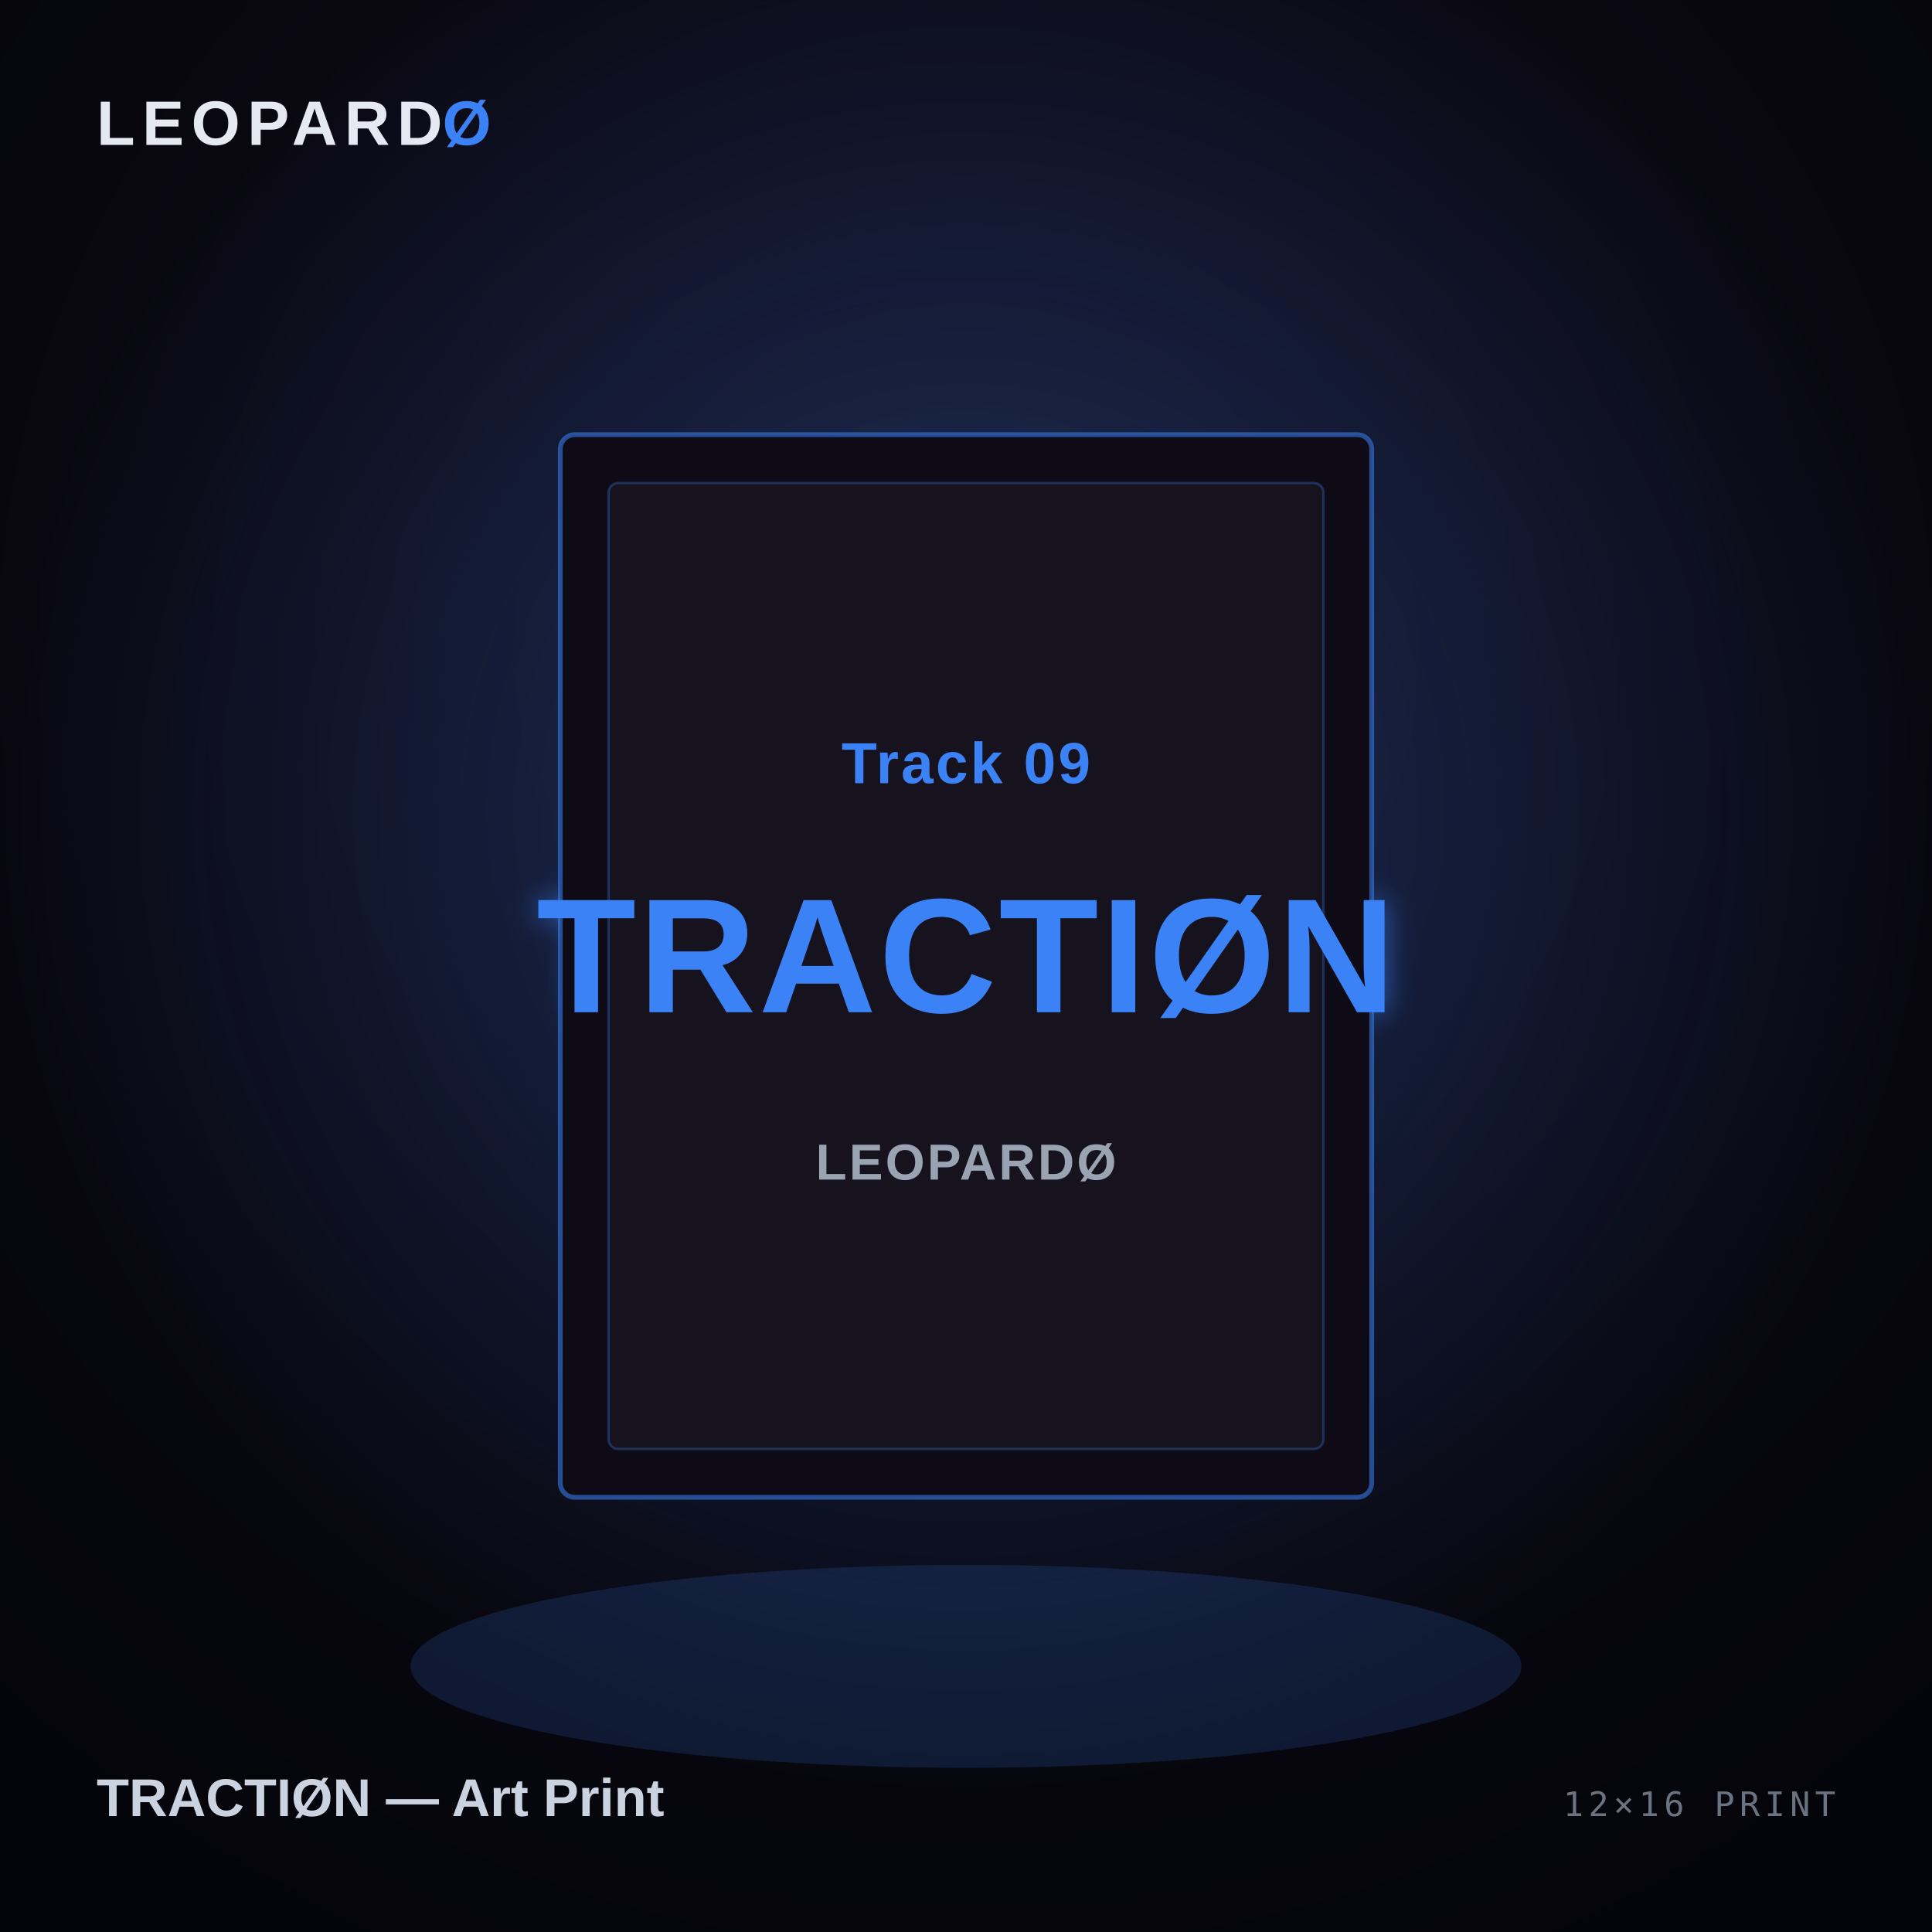
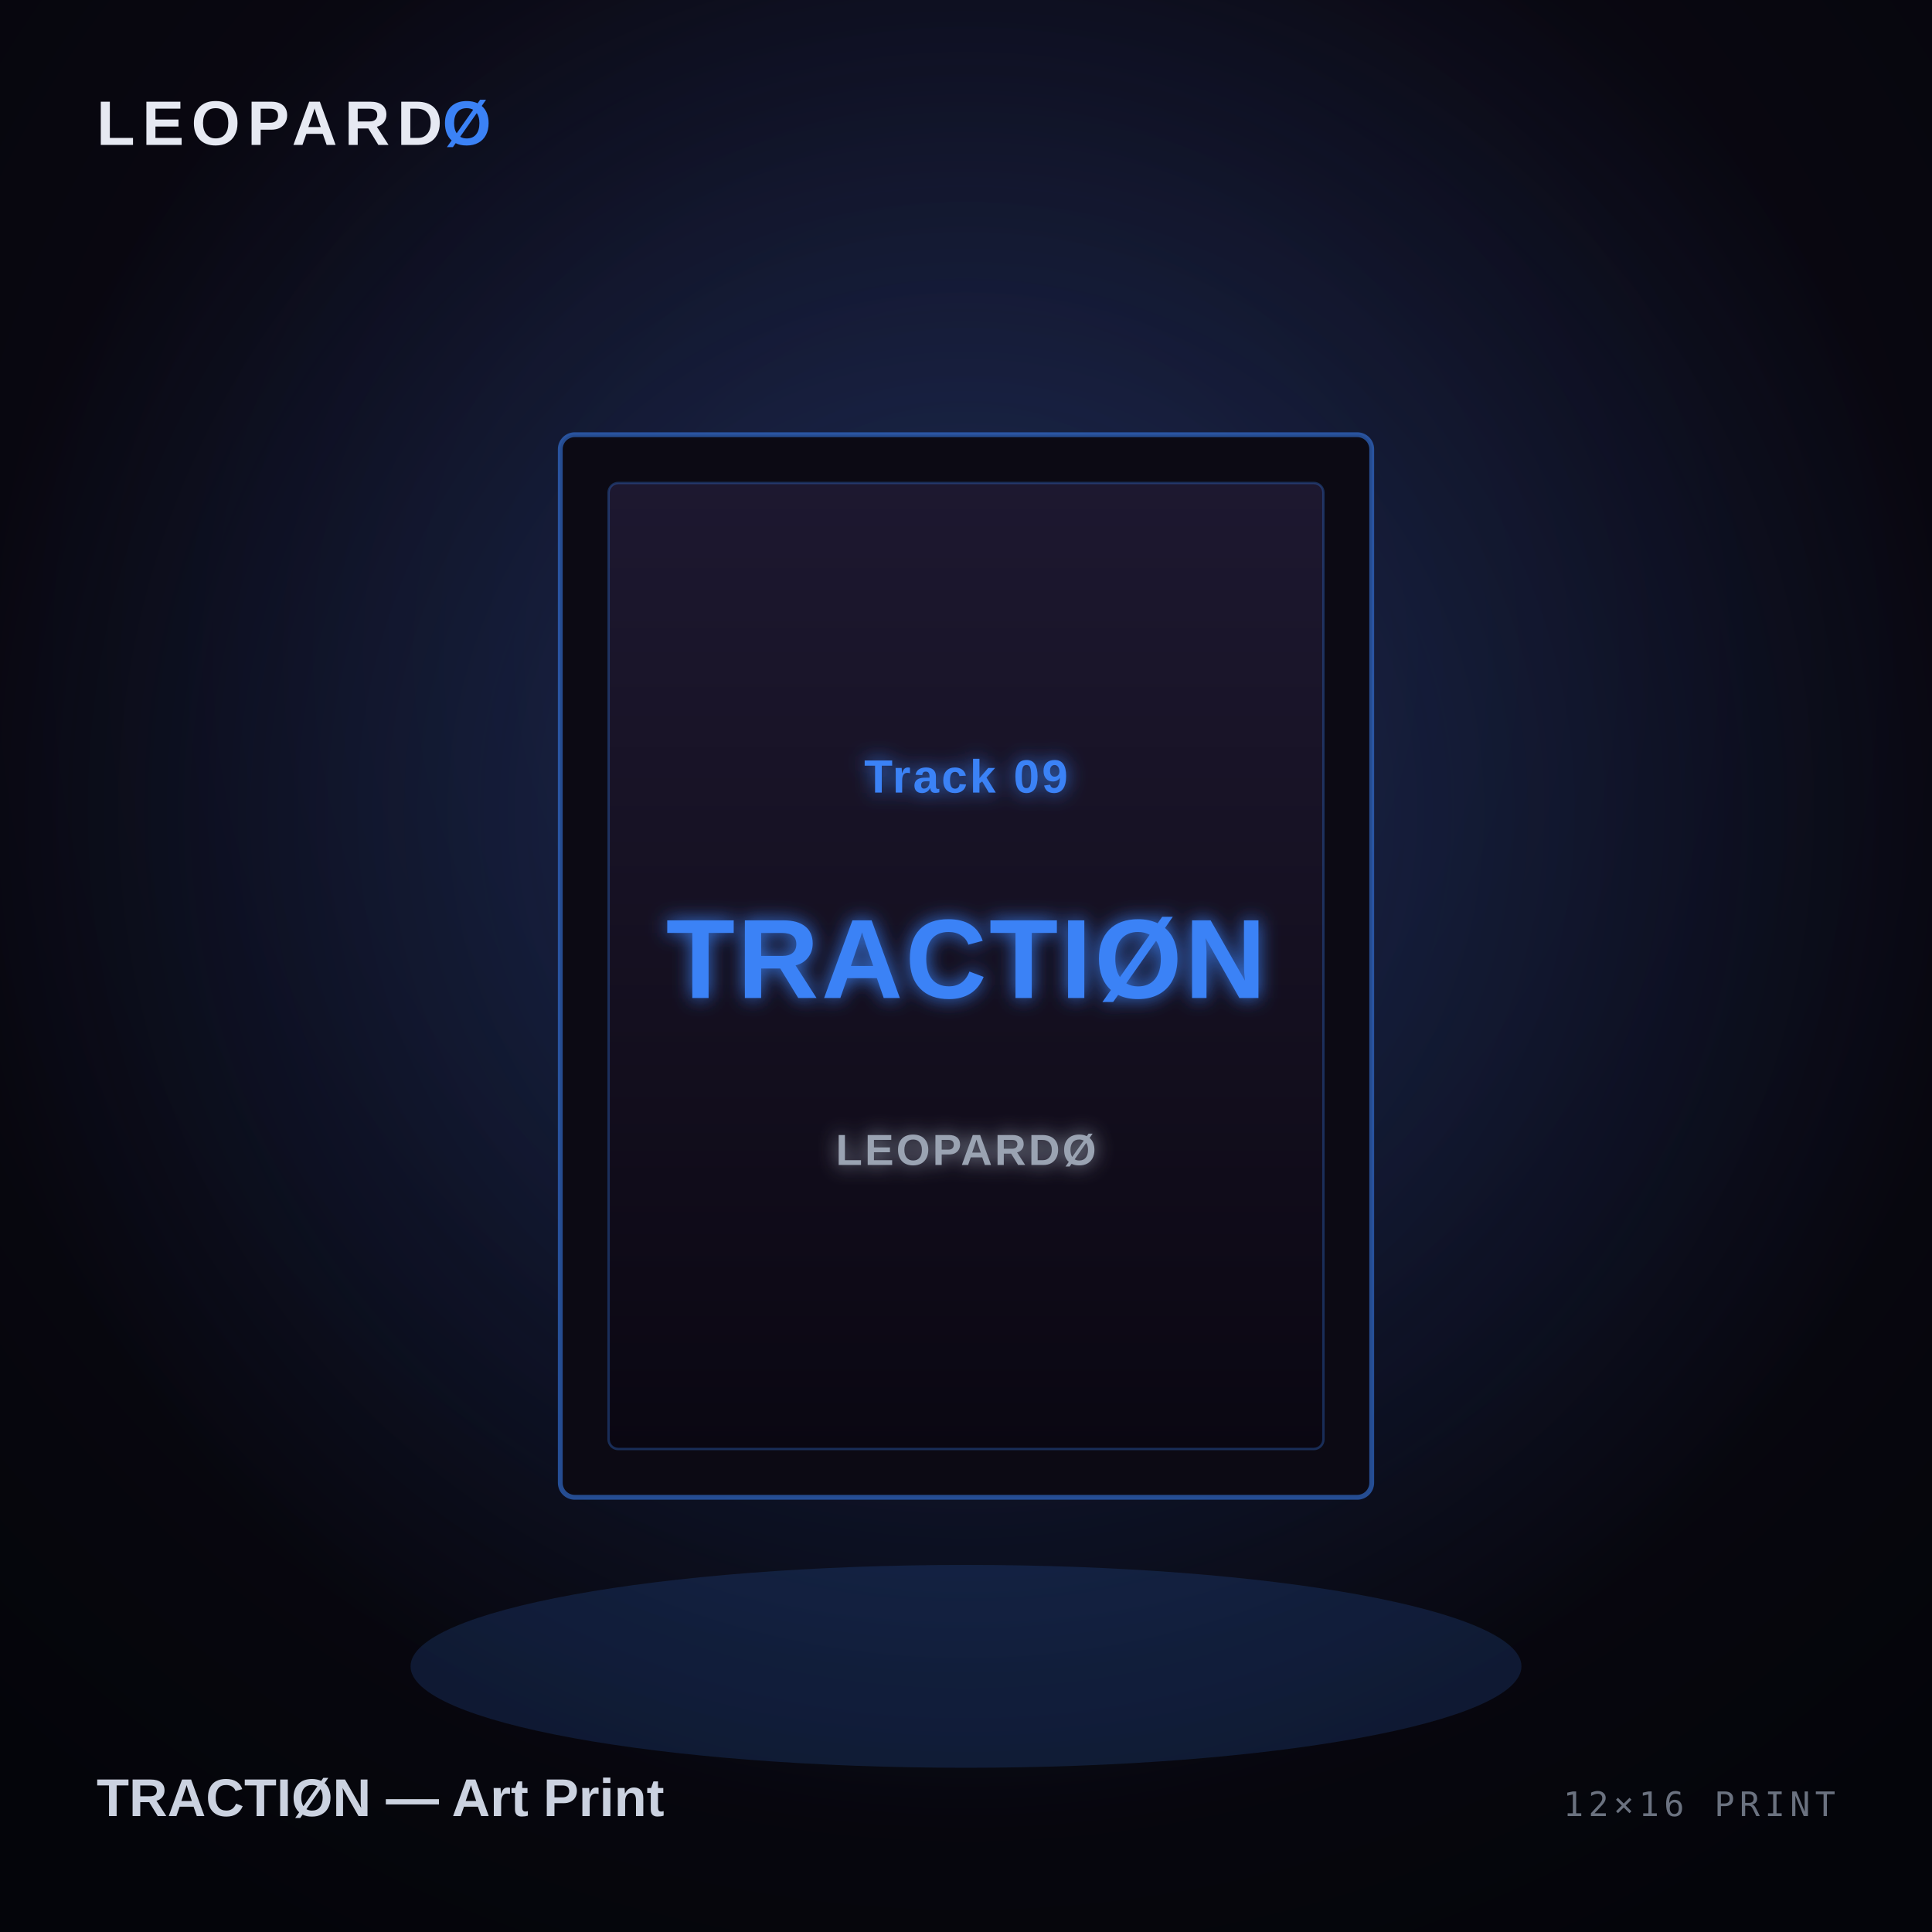
<svg xmlns="http://www.w3.org/2000/svg" viewBox="0 0 800 800" width="800" height="800">
  <defs>
    <radialGradient id="bg" cx="50%" cy="34%" r="75%">
      <stop offset="0%" stop-color="#141022" />
      <stop offset="55%" stop-color="#0a0812" />
      <stop offset="100%" stop-color="#04050a" />
    </radialGradient>
-     <radialGradient id="halo" cx="50%" cy="42%" r="50%">
-       <stop offset="0%" stop-color="#3b82f6" stop-opacity="0.28" />
+     <radialGradient id="halo" cx="50%" cy="42%" r="52%">
+       <stop offset="0%" stop-color="#3b82f6" stop-opacity="0.26" />
      <stop offset="100%" stop-color="#3b82f6" stop-opacity="0" />
    </radialGradient>
-     <filter id="glow" x="-30%" y="-30%" width="160%" height="160%">
-       <feGaussianBlur stdDeviation="6" />
+     <linearGradient id="fab" x1="0" y1="0" x2="0" y2="1">
+       <stop offset="0%" stop-color="#1d1830" />
+       <stop offset="55%" stop-color="#140f1f" />
+       <stop offset="100%" stop-color="#0a0712" />
+     </linearGradient>
+     <filter id="glow" x="-40%" y="-40%" width="180%" height="180%">
+       <feGaussianBlur stdDeviation="4" />
    </filter>
+     <clipPath id="cp">
+       <rect x="260" y="210" width="280" height="380" rx="10" />
+     </clipPath>
  </defs>
  <rect width="800" height="800" fill="url(#bg)" />
  <rect width="800" height="800" fill="url(#halo)" />
  <ellipse cx="400" cy="690" rx="230" ry="42" fill="#3b82f6" opacity="0.16" />
-   <g filter="url(#glow)" opacity="0.7">
-     <text x="400" y="317.5" text-anchor="middle" dominant-baseline="middle" font-family="Arial Black, Arial, sans-serif" font-weight="900" font-size="24" fill="#3b82f6" letter-spacing="1">Track 09</text>
-     <text x="400" y="400" text-anchor="middle" dominant-baseline="middle" font-family="Arial Black, Arial, sans-serif" font-weight="900" font-size="67.5" fill="#3b82f6" letter-spacing="1">TRACTIØN</text>
-     <text x="400" y="482.5" text-anchor="middle" dominant-baseline="middle" font-family="Arial Black, Arial, sans-serif" font-weight="900" font-size="21" fill="#9aa3b2" letter-spacing="1">LEOPARDØ</text>
+   <g>
+     <rect x="232" y="180" width="336" height="440" rx="6" fill="#0c0a14" stroke="#3b82f6" stroke-opacity="0.55" stroke-width="2" />
+     <rect x="252" y="200" width="296" height="400" rx="4" fill="url(#fab)" stroke="#3b82f6" stroke-opacity="0.3" />
  </g>
-   <g>
-     <rect x="232" y="180" width="336" height="440" rx="6" fill="#0e0b16" stroke="#3b82f6" stroke-opacity="0.55" stroke-width="2" />
-     <rect x="252" y="200" width="296" height="400" rx="4" fill="#16131f" stroke="#3b82f6" stroke-opacity="0.3" />
-   </g>
-   <g>
-     <text x="400" y="317.5" text-anchor="middle" dominant-baseline="middle" font-family="Arial Black, Arial, sans-serif" font-weight="900" font-size="24" fill="#3b82f6" letter-spacing="1">Track 09</text>
-     <text x="400" y="400" text-anchor="middle" dominant-baseline="middle" font-family="Arial Black, Arial, sans-serif" font-weight="900" font-size="67.5" fill="#3b82f6" letter-spacing="1">TRACTIØN</text>
-     <text x="400" y="482.5" text-anchor="middle" dominant-baseline="middle" font-family="Arial Black, Arial, sans-serif" font-weight="900" font-size="21" fill="#9aa3b2" letter-spacing="1">LEOPARDØ</text>
+   <g clip-path="url(#cp)">
+     <g filter="url(#glow)" opacity="0.9">
+       <text x="400" y="322.72" text-anchor="middle" dominant-baseline="middle" font-family="Arial Black, Arial, sans-serif" font-weight="900" font-size="19.32" fill="#3b82f6" letter-spacing="1">Track 09</text>
+       <text x="400" y="400" text-anchor="middle" dominant-baseline="middle" font-family="Arial Black, Arial, sans-serif" font-weight="900" font-size="46.742" fill="#3b82f6" letter-spacing="1">TRACTIØN</text>
+       <text x="400" y="477.28" text-anchor="middle" dominant-baseline="middle" font-family="Arial Black, Arial, sans-serif" font-weight="900" font-size="18.032" fill="#9aa3b2" letter-spacing="1">LEOPARDØ</text>
+     </g>
+     <g>
+       <text x="400" y="322.72" text-anchor="middle" dominant-baseline="middle" font-family="Arial Black, Arial, sans-serif" font-weight="900" font-size="19.32" fill="#3b82f6" letter-spacing="1">Track 09</text>
+       <text x="400" y="400" text-anchor="middle" dominant-baseline="middle" font-family="Arial Black, Arial, sans-serif" font-weight="900" font-size="46.742" fill="#3b82f6" letter-spacing="1">TRACTIØN</text>
+       <text x="400" y="477.28" text-anchor="middle" dominant-baseline="middle" font-family="Arial Black, Arial, sans-serif" font-weight="900" font-size="18.032" fill="#9aa3b2" letter-spacing="1">LEOPARDØ</text>
+     </g>
  </g>
  <text x="40" y="60" font-family="Arial, sans-serif" font-weight="900" font-size="26" letter-spacing="3" fill="#e6e9f2">LEOPARD<tspan fill="#3b82f6">Ø</tspan>
  </text>
  <text x="40" y="752" font-family="Arial, sans-serif" font-weight="800" font-size="22" fill="#cbd2e0">TRACTIØN — Art Print</text>
  <text x="760" y="752" text-anchor="end" font-family="monospace" font-size="14" letter-spacing="2" fill="#6b7280">12×16 PRINT</text>
</svg>
